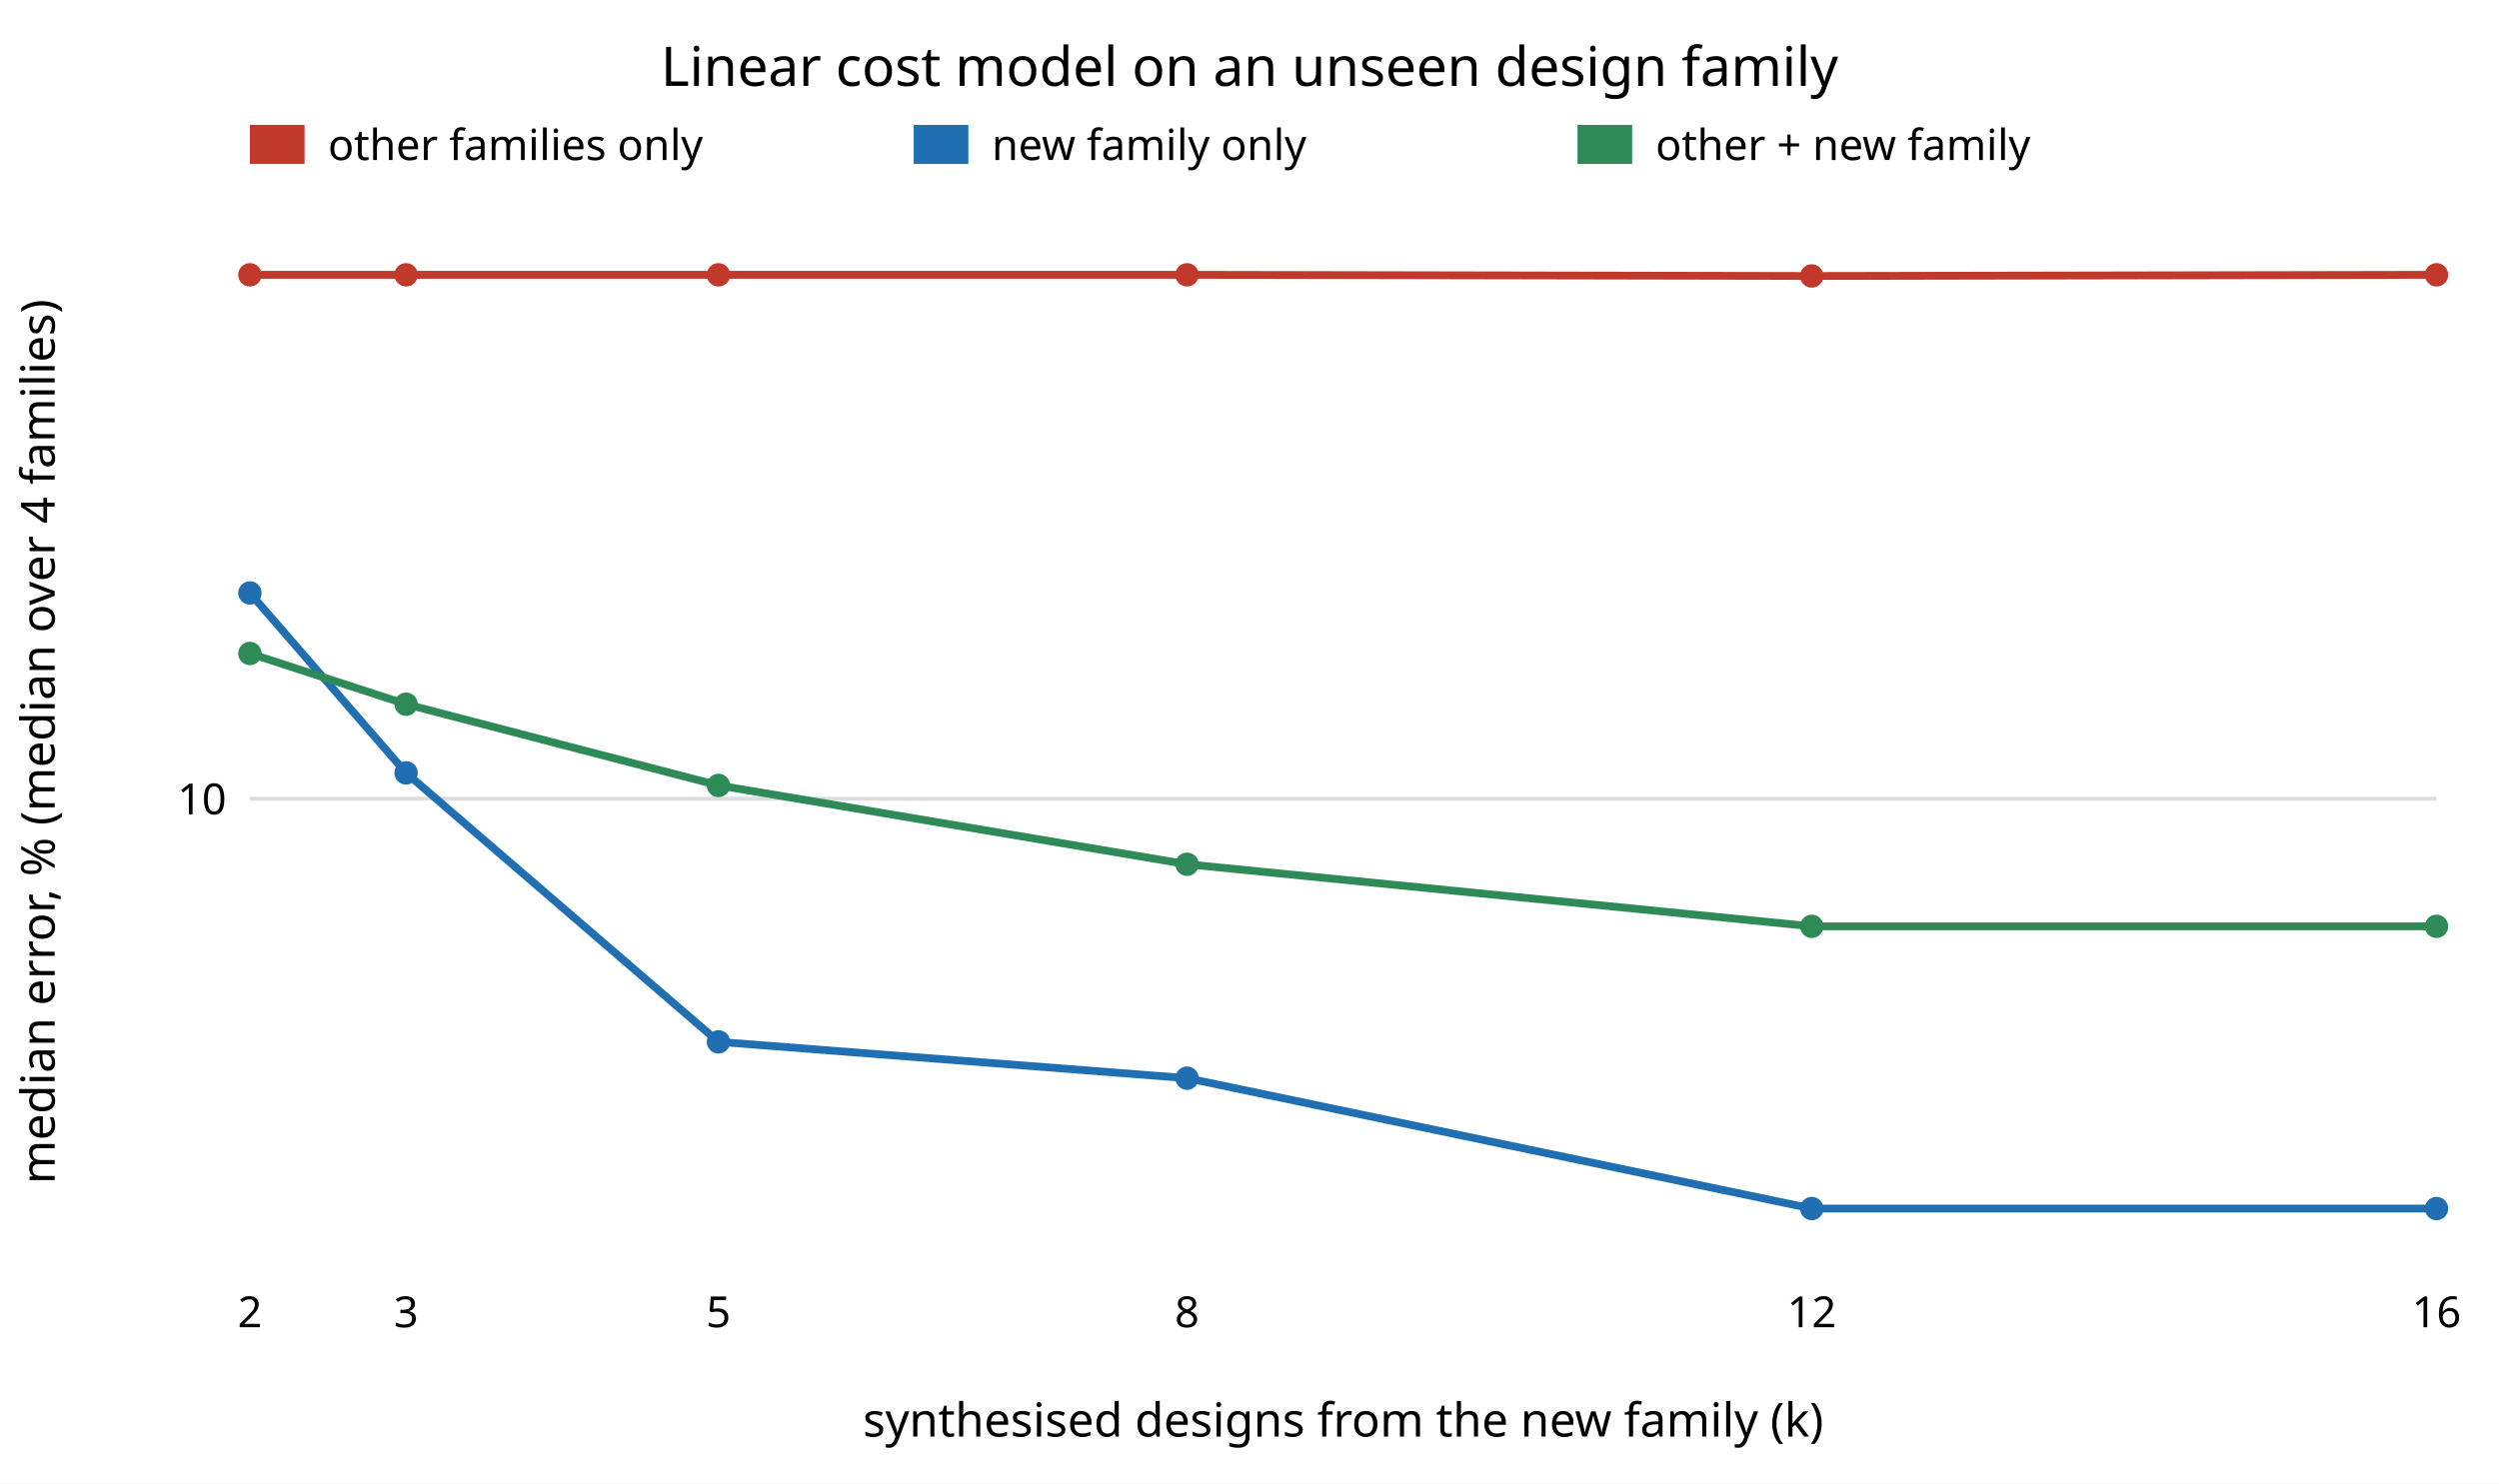
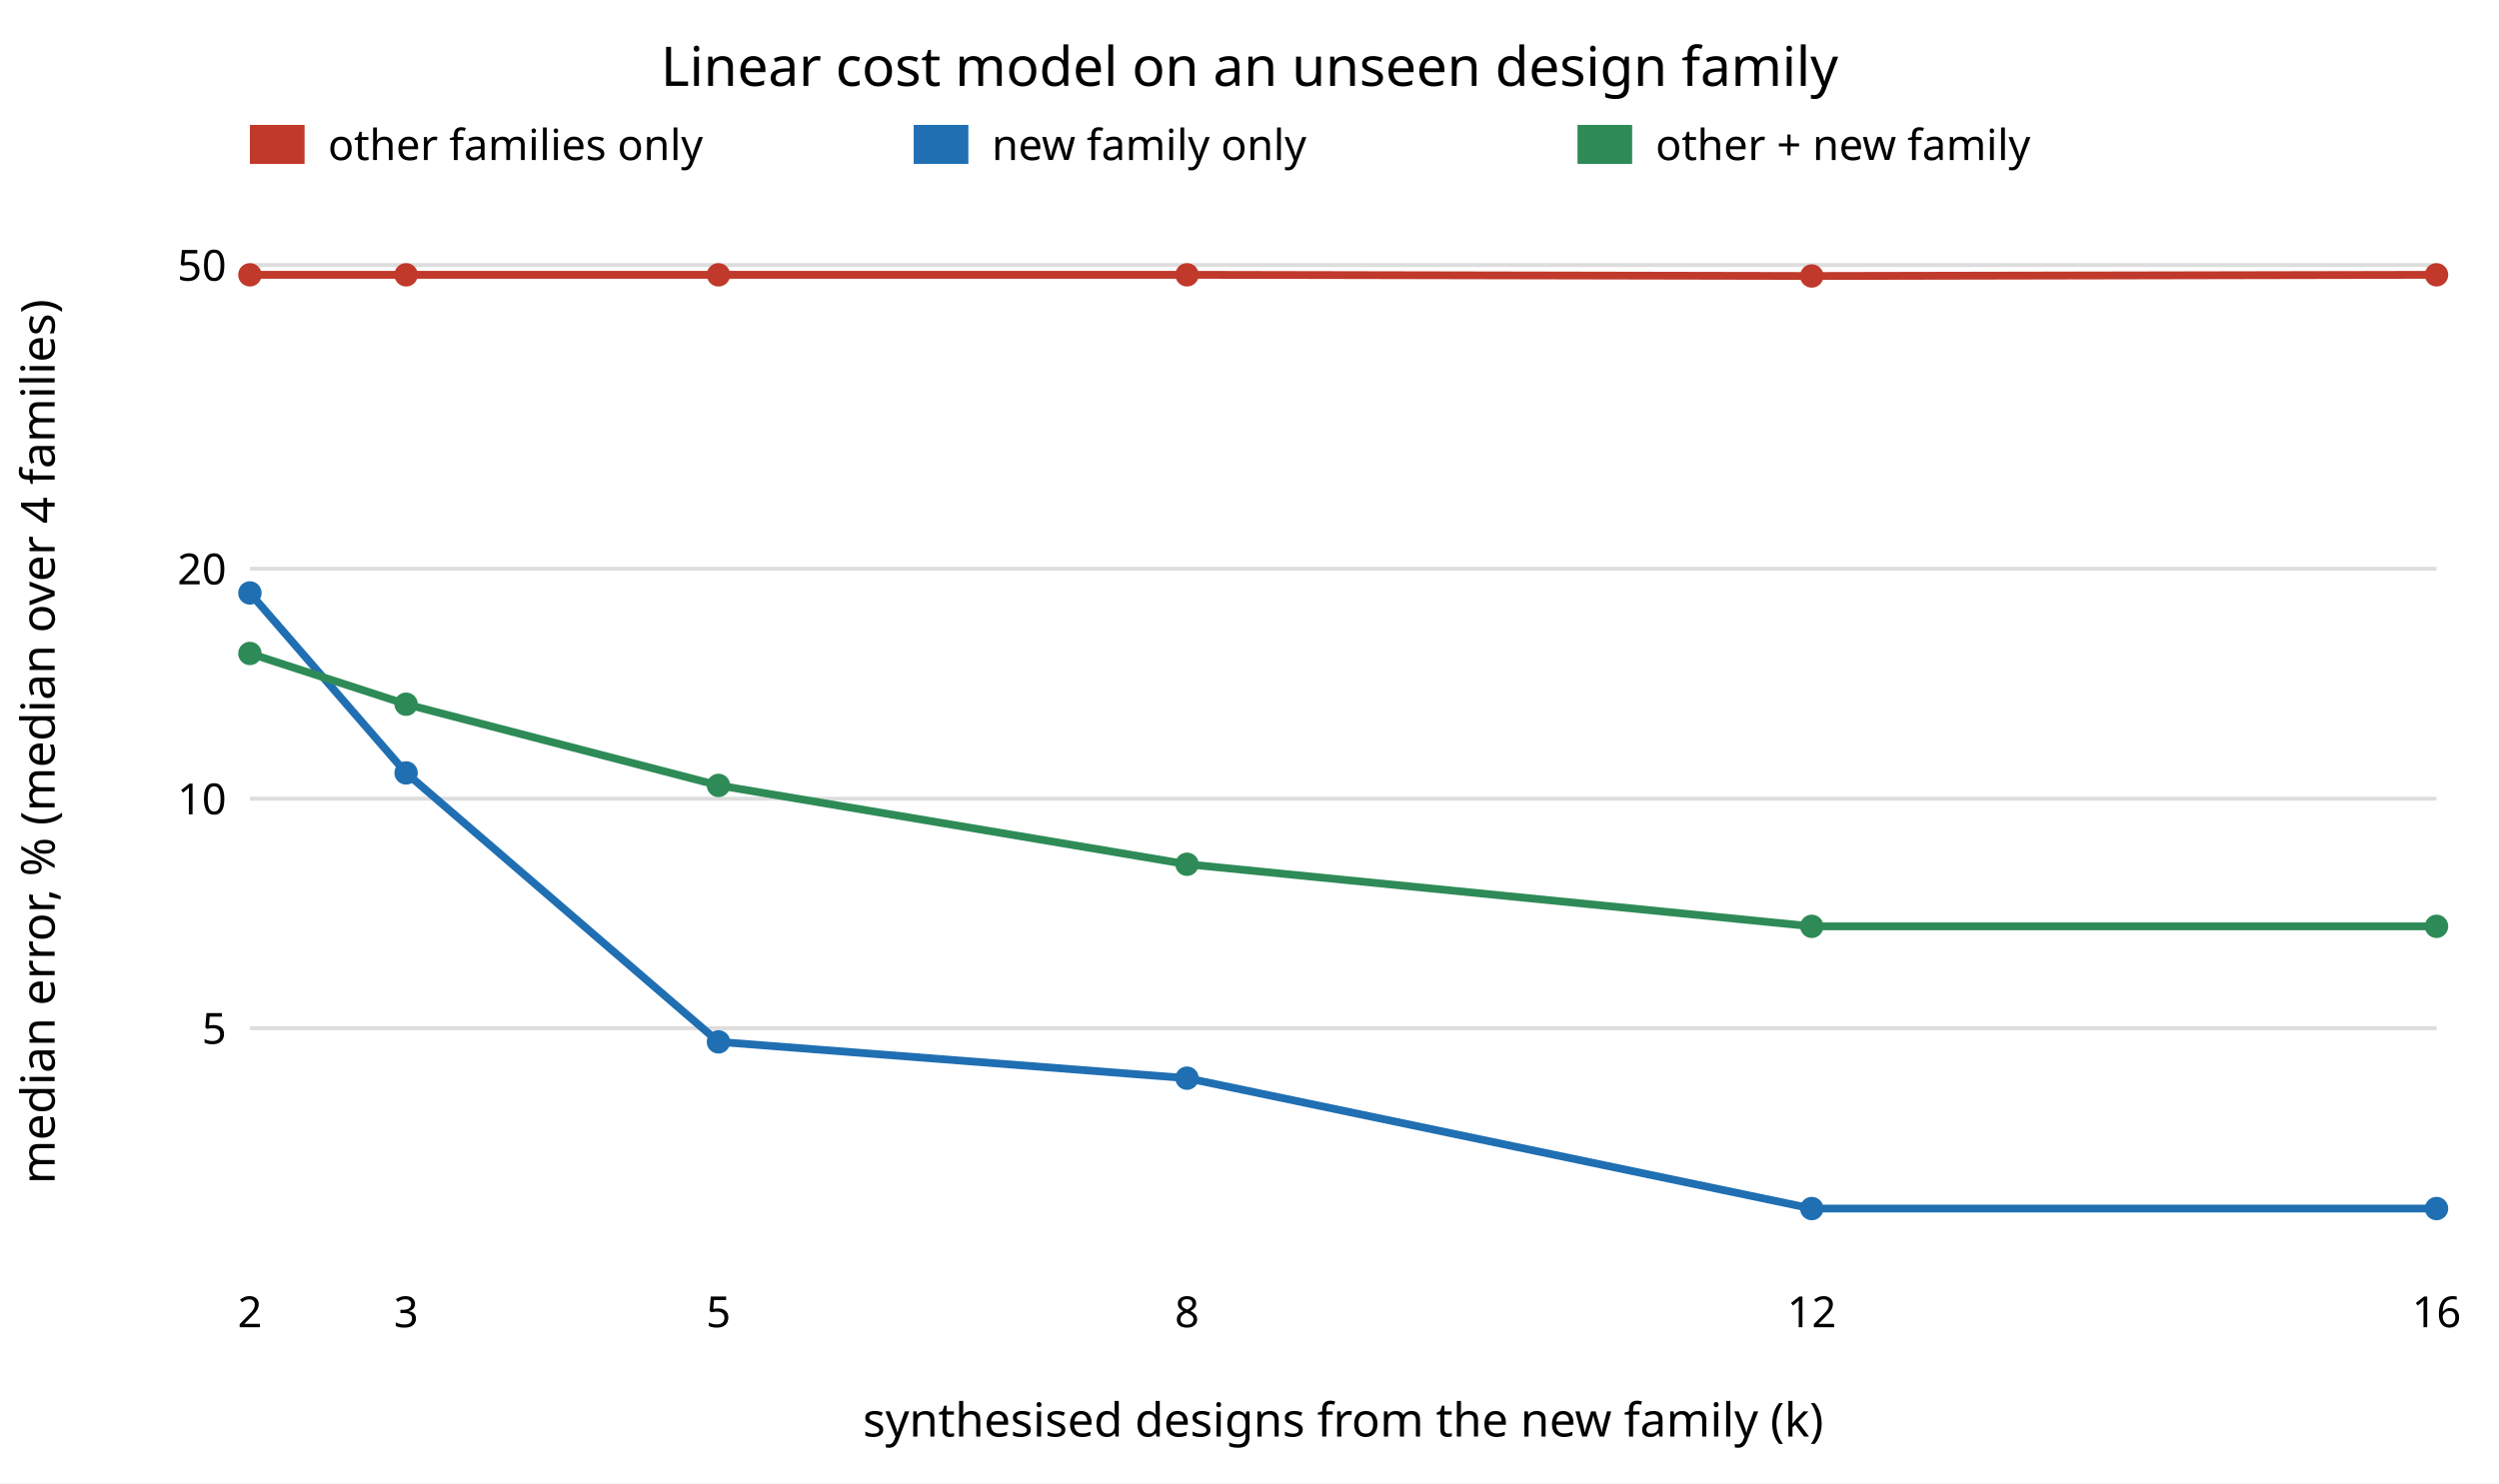
<svg xmlns="http://www.w3.org/2000/svg" viewBox="0 0 640 380" role="img" aria-label="Line plot of median absolute percentage error against the number of synthesised designs from the new family, for three training sets; training on the new family alone overtakes pooling at about three designs">
  <rect width="640" height="380" fill="#fff" />
  <text x="320.0" y="22" text-anchor="middle" font-family="sans-serif" font-size="14">Linear cost model on an unseen design family</text>
+   <line x1="64" x2="624" y1="263.4" y2="263.4" stroke="#ddd" />
+   <text x="58" y="267.4" text-anchor="end" font-family="sans-serif" font-size="11">5</text>
  <line x1="64" x2="624" y1="204.6" y2="204.6" stroke="#ddd" />
  <text x="58" y="208.6" text-anchor="end" font-family="sans-serif" font-size="11">10</text>
+   <line x1="64" x2="624" y1="145.7" y2="145.7" stroke="#ddd" />
+   <text x="58" y="149.7" text-anchor="end" font-family="sans-serif" font-size="11">20</text>
+   <line x1="64" x2="624" y1="67.9" y2="67.9" stroke="#ddd" />
+   <text x="58" y="71.9" text-anchor="end" font-family="sans-serif" font-size="11">50</text>
  <text x="64.0" y="340" text-anchor="middle" font-family="sans-serif" font-size="11">2</text>
  <text x="104.0" y="340" text-anchor="middle" font-family="sans-serif" font-size="11">3</text>
  <text x="184.0" y="340" text-anchor="middle" font-family="sans-serif" font-size="11">5</text>
  <text x="304.0" y="340" text-anchor="middle" font-family="sans-serif" font-size="11">8</text>
  <text x="464.0" y="340" text-anchor="middle" font-family="sans-serif" font-size="11">12</text>
  <text x="624.0" y="340" text-anchor="middle" font-family="sans-serif" font-size="11">16</text>
  <text x="344.0" y="368" text-anchor="middle" font-family="sans-serif" font-size="12">synthesised designs from the new family (k)</text>
  <text x="14" y="190.0" text-anchor="middle" font-family="sans-serif" font-size="12" transform="rotate(-90 14 190.0)">median error, % (median over 4 families)</text>
  <polyline points="64.0,70.4 104.0,70.4 184.0,70.4 304.0,70.4 464.0,70.7 624.0,70.4" fill="none" stroke="#c0392b" stroke-width="2" />
  <circle cx="64.0" cy="70.4" r="3" fill="#c0392b" />
  <circle cx="104.0" cy="70.4" r="3" fill="#c0392b" />
  <circle cx="184.0" cy="70.4" r="3" fill="#c0392b" />
  <circle cx="304.0" cy="70.4" r="3" fill="#c0392b" />
  <circle cx="464.0" cy="70.7" r="3" fill="#c0392b" />
  <circle cx="624.0" cy="70.4" r="3" fill="#c0392b" />
  <rect x="64" y="32" width="14" height="10" fill="#c0392b" />
  <text x="84" y="41" font-family="sans-serif" font-size="11">other families only</text>
  <polyline points="64.0,151.9 104.0,198.0 184.0,266.9 304.0,276.2 464.0,309.6 624.0,309.6" fill="none" stroke="#1f6fb2" stroke-width="2" />
  <circle cx="64.0" cy="151.9" r="3" fill="#1f6fb2" />
  <circle cx="104.0" cy="198.0" r="3" fill="#1f6fb2" />
  <circle cx="184.0" cy="266.9" r="3" fill="#1f6fb2" />
  <circle cx="304.0" cy="276.2" r="3" fill="#1f6fb2" />
  <circle cx="464.0" cy="309.6" r="3" fill="#1f6fb2" />
  <circle cx="624.0" cy="309.6" r="3" fill="#1f6fb2" />
  <rect x="234" y="32" width="14" height="10" fill="#1f6fb2" />
  <text x="254" y="41" font-family="sans-serif" font-size="11">new family only</text>
  <polyline points="64.0,167.4 104.0,180.4 184.0,201.2 304.0,221.4 464.0,237.3 624.0,237.3" fill="none" stroke="#2e8b57" stroke-width="2" />
  <circle cx="64.0" cy="167.4" r="3" fill="#2e8b57" />
  <circle cx="104.0" cy="180.4" r="3" fill="#2e8b57" />
  <circle cx="184.0" cy="201.2" r="3" fill="#2e8b57" />
  <circle cx="304.0" cy="221.4" r="3" fill="#2e8b57" />
  <circle cx="464.0" cy="237.3" r="3" fill="#2e8b57" />
  <circle cx="624.0" cy="237.3" r="3" fill="#2e8b57" />
  <rect x="404" y="32" width="14" height="10" fill="#2e8b57" />
  <text x="424" y="41" font-family="sans-serif" font-size="11">other + new family</text>
</svg>
